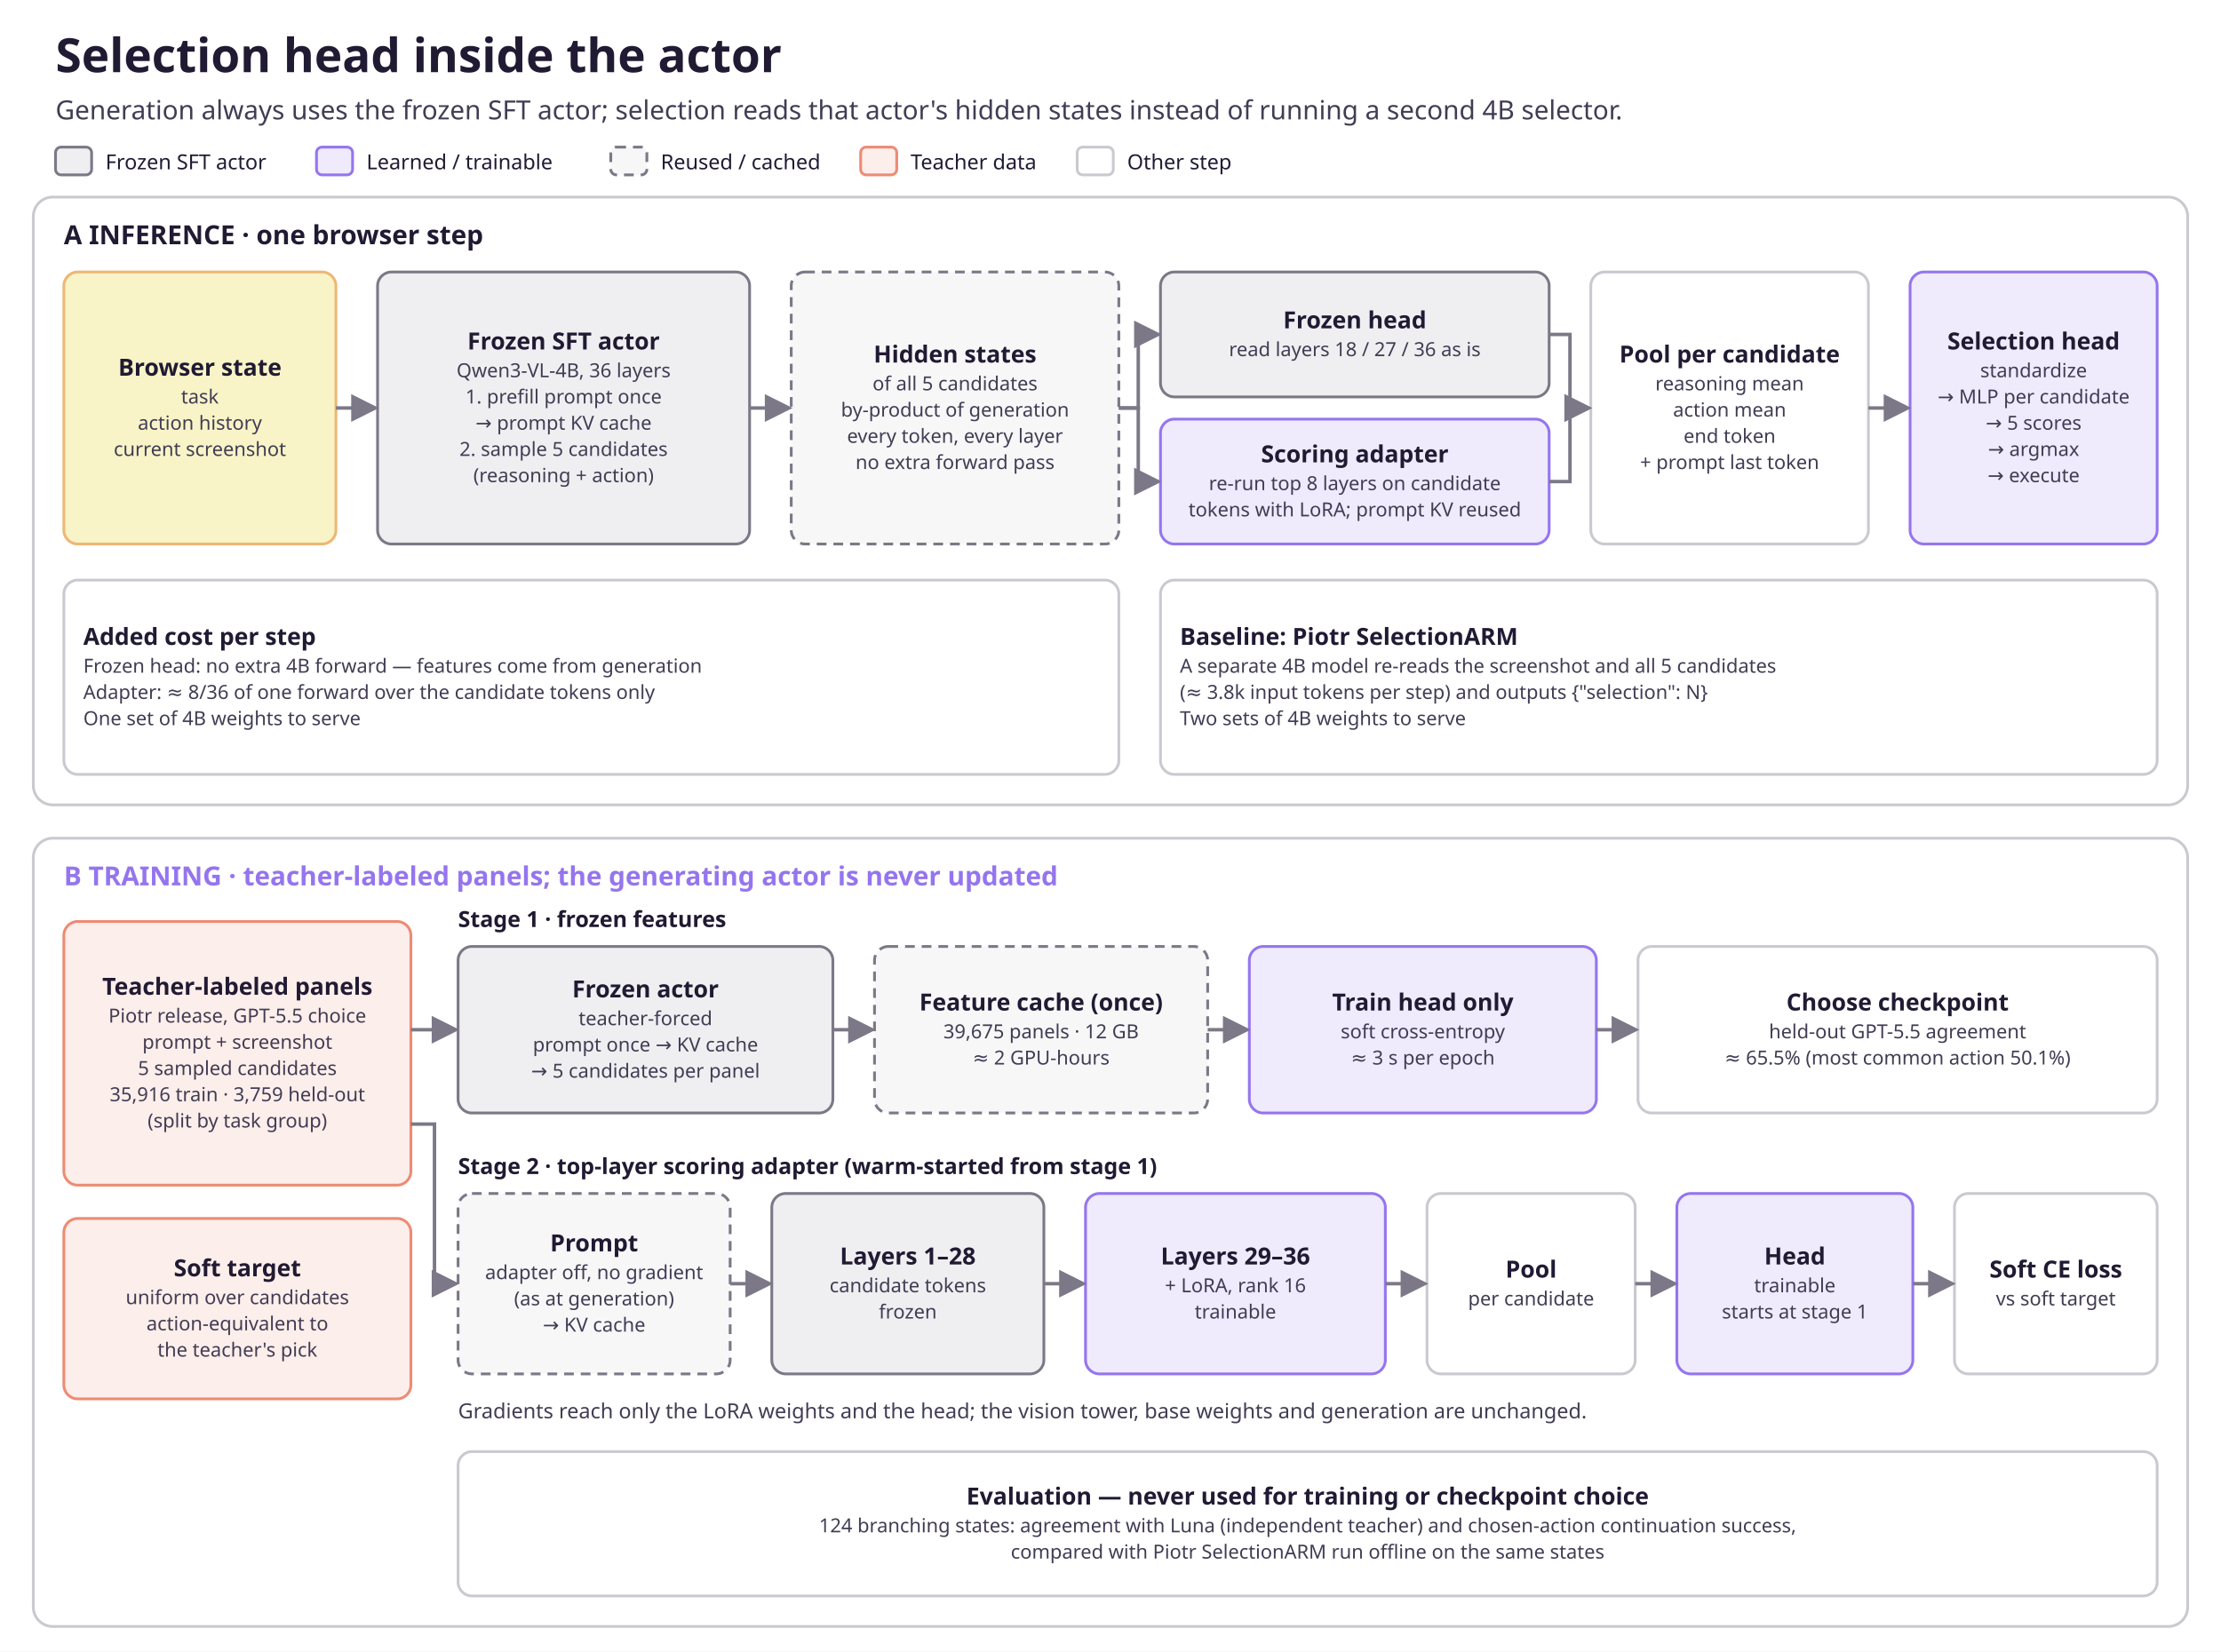
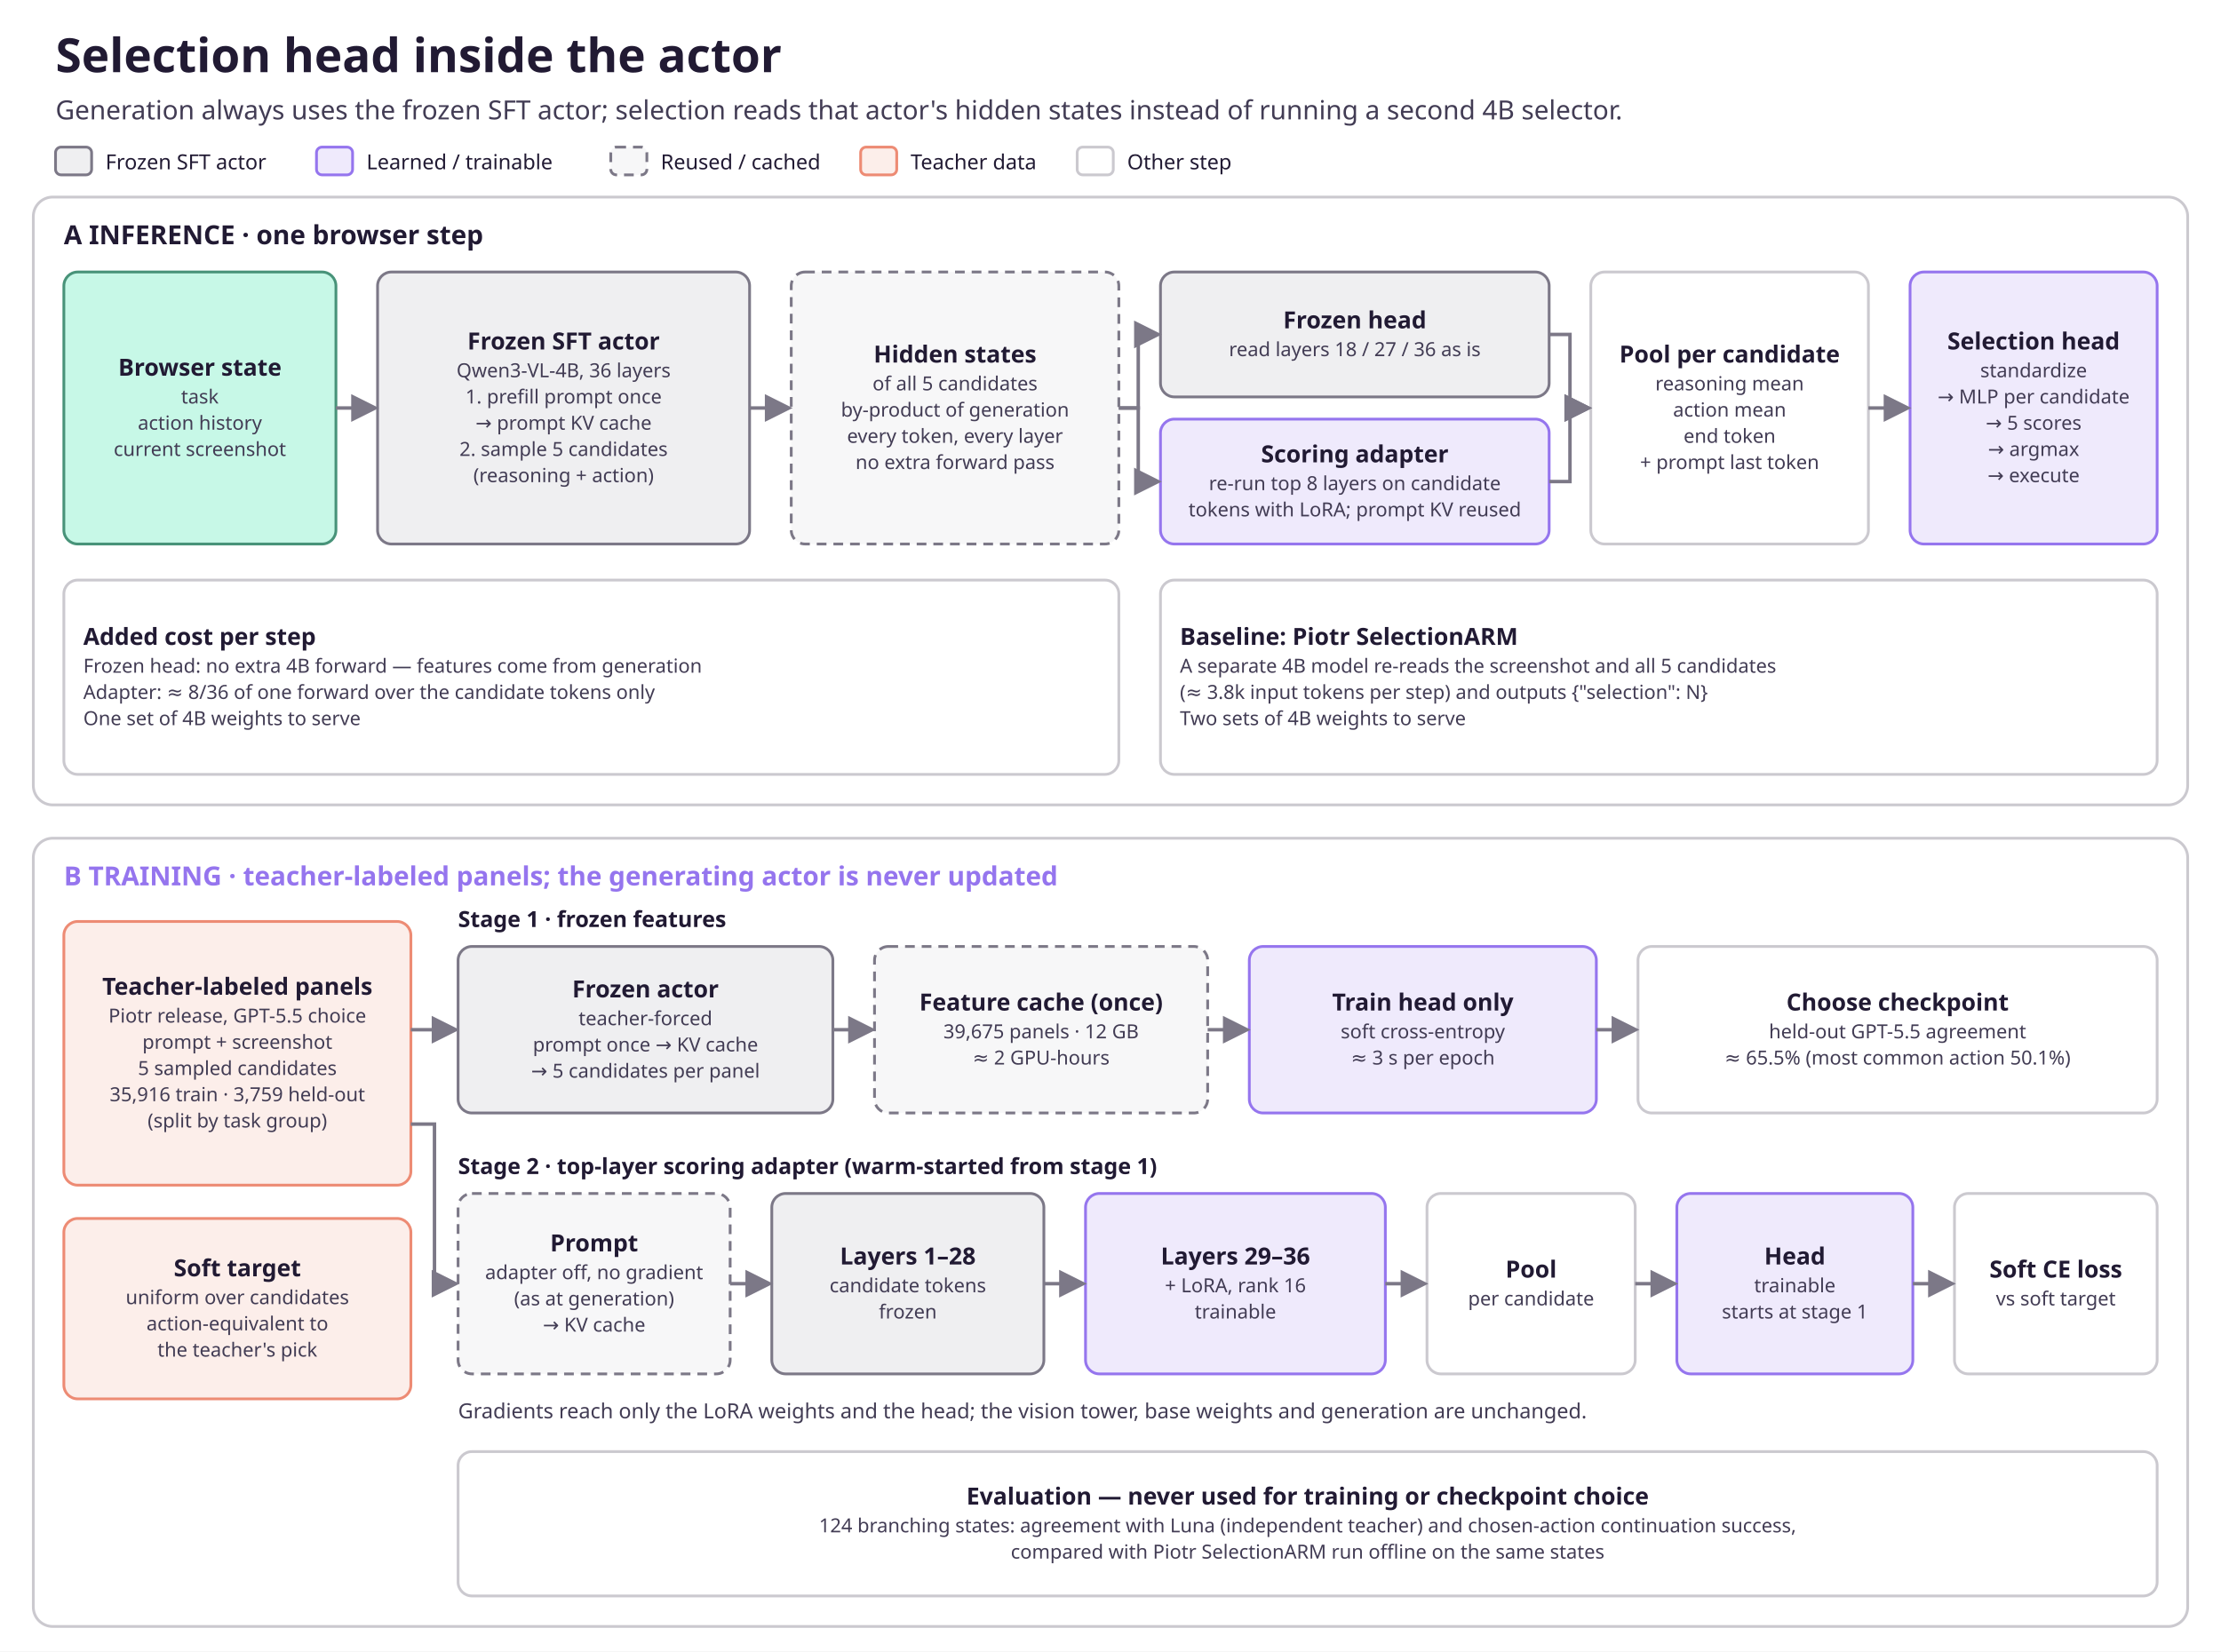
<svg xmlns="http://www.w3.org/2000/svg" width="1600" height="1190" viewBox="0 0 1600 1190" role="img" aria-labelledby="title desc">
  <style>text{font-family:Albert Sans,sans-serif}</style>
  <defs>
    <marker id="arrow" markerWidth="8" markerHeight="8" refX="6" refY="4" orient="auto">
      <path d="M0,0 L8,4 L0,8" fill="#7C7887" />
    </marker>
  </defs>
  <rect x="0" y="0" width="1600" height="1190" fill="#fff" />
  <text x="40" y="52" font-size="34" fill="#211A33" font-weight="700" text-anchor="start">Selection head inside the actor</text>
  <text x="40" y="86" font-size="19" fill="#423C54" font-weight="400" text-anchor="start">Generation always uses the frozen SFT actor; selection reads that actor's hidden states instead of running a second 4B selector.</text>
  <rect x="40" y="106" width="26" height="20" rx="4" fill="#EFEFF1" stroke="#7C7887" stroke-width="2" />
  <text x="76" y="122" font-size="15" fill="#211A33" font-weight="400" text-anchor="start">Frozen SFT actor</text>
  <rect x="228" y="106" width="26" height="20" rx="4" fill="#EFEAFC" stroke="#9575EE" stroke-width="2" />
  <text x="264" y="122" font-size="15" fill="#211A33" font-weight="400" text-anchor="start">Learned / trainable</text>
  <rect x="440" y="106" width="26" height="20" rx="4" fill="#F7F7F8" stroke="#7C7887" stroke-width="2" stroke-dasharray="7 5" />
  <text x="476" y="122" font-size="15" fill="#211A33" font-weight="400" text-anchor="start">Reused / cached</text>
  <rect x="620" y="106" width="26" height="20" rx="4" fill="#FCEEEA" stroke="#ED8B74" stroke-width="2" />
  <text x="656" y="122" font-size="15" fill="#211A33" font-weight="400" text-anchor="start">Teacher data</text>
  <rect x="776" y="106" width="26" height="20" rx="4" fill="white" stroke="#CBC9CF" stroke-width="2" />
  <text x="812" y="122" font-size="15" fill="#211A33" font-weight="400" text-anchor="start">Other step</text>
  <rect x="24" y="142" width="1552" height="438" rx="14" fill="#ffffff" stroke="#CBC9CF" stroke-width="2" />
  <text x="46" y="176" font-size="19" fill="#211A33" font-weight="700" text-anchor="start">A   INFERENCE · one browser step</text>
-   <rect x="46" y="196" width="196" height="196" rx="10" fill="#F8F4C7" stroke="#EDB774" stroke-width="2" />
+   <rect x="46" y="196" width="196" height="196" rx="10" fill="#C7F8E7" stroke="#489379" stroke-width="2" />
  <text x="144.0" y="270.699" font-size="17" fill="#211A33" font-weight="700" text-anchor="middle" data-box="46,196,196,196">Browser state</text>
  <text x="144.0" y="290.733" font-size="14" fill="#423C54" font-weight="400" text-anchor="middle" data-box="46,196,196,196">task</text>
  <text x="144.0" y="309.633" font-size="14" fill="#423C54" font-weight="400" text-anchor="middle" data-box="46,196,196,196">action history</text>
  <text x="144.0" y="328.533" font-size="14" fill="#423C54" font-weight="400" text-anchor="middle" data-box="46,196,196,196">current screenshot</text>
  <rect x="272" y="196" width="268" height="196" rx="10" fill="#EFEFF1" stroke="#7C7887" stroke-width="2" />
  <text x="406.0" y="251.799" font-size="17" fill="#211A33" font-weight="700" text-anchor="middle" data-box="272,196,268,196">Frozen SFT actor</text>
  <text x="406.0" y="271.833" font-size="14" fill="#423C54" font-weight="400" text-anchor="middle" data-box="272,196,268,196">Qwen3-VL-4B, 36 layers</text>
  <text x="406.0" y="290.733" font-size="14" fill="#423C54" font-weight="400" text-anchor="middle" data-box="272,196,268,196">1. prefill prompt once</text>
  <text x="406.0" y="309.633" font-size="14" fill="#423C54" font-weight="400" text-anchor="middle" data-box="272,196,268,196">→ prompt KV cache</text>
  <text x="406.0" y="328.533" font-size="14" fill="#423C54" font-weight="400" text-anchor="middle" data-box="272,196,268,196">2. sample 5 candidates</text>
  <text x="406.0" y="347.433" font-size="14" fill="#423C54" font-weight="400" text-anchor="middle" data-box="272,196,268,196">(reasoning + action)</text>
  <rect x="570" y="196" width="236" height="196" rx="10" fill="#F7F7F8" stroke="#7C7887" stroke-width="2" stroke-dasharray="7 5" />
  <text x="688.0" y="261.249" font-size="17" fill="#211A33" font-weight="700" text-anchor="middle" data-box="570,196,236,196">Hidden states</text>
  <text x="688.0" y="281.283" font-size="14" fill="#423C54" font-weight="400" text-anchor="middle" data-box="570,196,236,196">of all 5 candidates</text>
  <text x="688.0" y="300.183" font-size="14" fill="#423C54" font-weight="400" text-anchor="middle" data-box="570,196,236,196">by-product of generation</text>
  <text x="688.0" y="319.083" font-size="14" fill="#423C54" font-weight="400" text-anchor="middle" data-box="570,196,236,196">every token, every layer</text>
  <text x="688.0" y="337.983" font-size="14" fill="#423C54" font-weight="400" text-anchor="middle" data-box="570,196,236,196">no extra forward pass</text>
  <rect x="836" y="196" width="280" height="90" rx="10" fill="#EFEFF1" stroke="#7C7887" stroke-width="2" />
  <text x="976.0" y="236.599" font-size="17" fill="#211A33" font-weight="700" text-anchor="middle" data-box="836,196,280,90">Frozen head</text>
  <text x="976.0" y="256.633" font-size="14" fill="#423C54" font-weight="400" text-anchor="middle" data-box="836,196,280,90">read layers 18 / 27 / 36 as is</text>
  <rect x="836" y="302" width="280" height="90" rx="10" fill="#EFEAFC" stroke="#9575EE" stroke-width="2" />
  <text x="976.0" y="333.149" font-size="17" fill="#211A33" font-weight="700" text-anchor="middle" data-box="836,302,280,90">Scoring adapter</text>
  <text x="976.0" y="353.183" font-size="14" fill="#423C54" font-weight="400" text-anchor="middle" data-box="836,302,280,90">re-run top 8 layers on candidate</text>
  <text x="976.0" y="372.083" font-size="14" fill="#423C54" font-weight="400" text-anchor="middle" data-box="836,302,280,90">tokens with LoRA; prompt KV reused</text>
  <rect x="1146" y="196" width="200" height="196" rx="10" fill="white" stroke="#CBC9CF" stroke-width="2" />
  <text x="1246.0" y="261.249" font-size="17" fill="#211A33" font-weight="700" text-anchor="middle" data-box="1146,196,200,196">Pool per candidate</text>
  <text x="1246.0" y="281.283" font-size="14" fill="#423C54" font-weight="400" text-anchor="middle" data-box="1146,196,200,196">reasoning mean</text>
  <text x="1246.0" y="300.183" font-size="14" fill="#423C54" font-weight="400" text-anchor="middle" data-box="1146,196,200,196">action mean</text>
  <text x="1246.0" y="319.083" font-size="14" fill="#423C54" font-weight="400" text-anchor="middle" data-box="1146,196,200,196">end token</text>
  <text x="1246.0" y="337.983" font-size="14" fill="#423C54" font-weight="400" text-anchor="middle" data-box="1146,196,200,196">+ prompt last token</text>
  <rect x="1376" y="196" width="178" height="196" rx="10" fill="#EFEAFC" stroke="#9575EE" stroke-width="2" />
  <text x="1465.0" y="251.799" font-size="17" fill="#211A33" font-weight="700" text-anchor="middle" data-box="1376,196,178,196">Selection head</text>
  <text x="1465.0" y="271.833" font-size="14" fill="#423C54" font-weight="400" text-anchor="middle" data-box="1376,196,178,196">standardize</text>
  <text x="1465.0" y="290.733" font-size="14" fill="#423C54" font-weight="400" text-anchor="middle" data-box="1376,196,178,196">→ MLP per candidate</text>
  <text x="1465.0" y="309.633" font-size="14" fill="#423C54" font-weight="400" text-anchor="middle" data-box="1376,196,178,196">→ 5 scores</text>
  <text x="1465.0" y="328.533" font-size="14" fill="#423C54" font-weight="400" text-anchor="middle" data-box="1376,196,178,196">→ argmax</text>
  <text x="1465.0" y="347.433" font-size="14" fill="#423C54" font-weight="400" text-anchor="middle" data-box="1376,196,178,196">→ execute</text>
  <path d="M242,294.0 L268,294.0" fill="none" stroke="#7C7887" stroke-width="2.5" marker-end="url(#arrow)" />
  <path d="M540,294.0 L566,294.0" fill="none" stroke="#7C7887" stroke-width="2.5" marker-end="url(#arrow)" />
  <path d="M806,294.0 L820,294.0 L820,241 L832,241" fill="none" stroke="#7C7887" stroke-width="2.5" marker-end="url(#arrow)" />
  <path d="M806,294.0 L820,294.0 L820,347 L832,347" fill="none" stroke="#7C7887" stroke-width="2.5" marker-end="url(#arrow)" />
  <path d="M1116,241 L1131,241 L1131,294.0 L1142,294.0" fill="none" stroke="#7C7887" stroke-width="2.5" marker-end="url(#arrow)" />
  <path d="M1116,347 L1131,347 L1131,294.0 L1142,294.0" fill="none" stroke="#7C7887" stroke-width="2.5" marker-end="url(#arrow)" />
  <path d="M1346,294.0 L1372,294.0" fill="none" stroke="#7C7887" stroke-width="2.5" marker-end="url(#arrow)" />
  <rect x="46" y="418" width="760" height="140" rx="10" fill="white" stroke="#CBC9CF" stroke-width="2" />
  <text x="60" y="464.699" font-size="17" fill="#211A33" font-weight="700" text-anchor="start" data-box="46,418,760,140">Added cost per step</text>
  <text x="60" y="484.733" font-size="14" fill="#423C54" font-weight="400" text-anchor="start" data-box="46,418,760,140">Frozen head: no extra 4B forward — features come from generation</text>
  <text x="60" y="503.633" font-size="14" fill="#423C54" font-weight="400" text-anchor="start" data-box="46,418,760,140">Adapter: ≈ 8/36 of one forward over the candidate tokens only</text>
  <text x="60" y="522.533" font-size="14" fill="#423C54" font-weight="400" text-anchor="start" data-box="46,418,760,140">One set of 4B weights to serve</text>
  <rect x="836" y="418" width="718" height="140" rx="10" fill="white" stroke="#CBC9CF" stroke-width="2" />
  <text x="850" y="464.699" font-size="17" fill="#211A33" font-weight="700" text-anchor="start" data-box="836,418,718,140">Baseline: Piotr SelectionARM</text>
  <text x="850" y="484.733" font-size="14" fill="#423C54" font-weight="400" text-anchor="start" data-box="836,418,718,140">A separate 4B model re-reads the screenshot and all 5 candidates</text>
  <text x="850" y="503.633" font-size="14" fill="#423C54" font-weight="400" text-anchor="start" data-box="836,418,718,140">(≈ 3.8k input tokens per step) and outputs {"selection": N}</text>
  <text x="850" y="522.533" font-size="14" fill="#423C54" font-weight="400" text-anchor="start" data-box="836,418,718,140">Two sets of 4B weights to serve</text>
  <rect x="24" y="604" width="1552" height="568" rx="14" fill="#ffffff" stroke="#CBC9CF" stroke-width="2" />
  <text x="46" y="638" font-size="19" fill="#9575EE" font-weight="700" text-anchor="start">B   TRAINING · teacher-labeled panels; the generating actor is never updated</text>
  <rect x="46" y="664" width="250" height="190" rx="10" fill="#FCEEEA" stroke="#ED8B74" stroke-width="2" />
  <text x="171.0" y="716.799" font-size="17" fill="#211A33" font-weight="700" text-anchor="middle" data-box="46,664,250,190">Teacher-labeled panels</text>
  <text x="171.0" y="736.833" font-size="14" fill="#423C54" font-weight="400" text-anchor="middle" data-box="46,664,250,190">Piotr release, GPT-5.5 choice</text>
  <text x="171.0" y="755.733" font-size="14" fill="#423C54" font-weight="400" text-anchor="middle" data-box="46,664,250,190">prompt + screenshot</text>
  <text x="171.0" y="774.633" font-size="14" fill="#423C54" font-weight="400" text-anchor="middle" data-box="46,664,250,190">5 sampled candidates</text>
  <text x="171.0" y="793.533" font-size="14" fill="#423C54" font-weight="400" text-anchor="middle" data-box="46,664,250,190">35,916 train · 3,759 held-out</text>
  <text x="171.0" y="812.433" font-size="14" fill="#423C54" font-weight="400" text-anchor="middle" data-box="46,664,250,190">(split by task group)</text>
  <rect x="46" y="878" width="250" height="130" rx="10" fill="#FCEEEA" stroke="#ED8B74" stroke-width="2" />
  <text x="171.0" y="919.699" font-size="17" fill="#211A33" font-weight="700" text-anchor="middle" data-box="46,878,250,130">Soft target</text>
  <text x="171.0" y="939.733" font-size="14" fill="#423C54" font-weight="400" text-anchor="middle" data-box="46,878,250,130">uniform over candidates</text>
  <text x="171.0" y="958.633" font-size="14" fill="#423C54" font-weight="400" text-anchor="middle" data-box="46,878,250,130">action-equivalent to</text>
  <text x="171.0" y="977.533" font-size="14" fill="#423C54" font-weight="400" text-anchor="middle" data-box="46,878,250,130">the teacher's pick</text>
  <text x="330" y="668" font-size="16" fill="#211A33" font-weight="700" text-anchor="start">Stage 1 · frozen features</text>
  <rect x="330" y="682" width="270" height="120" rx="10" fill="#EFEFF1" stroke="#7C7887" stroke-width="2" />
  <text x="465.0" y="718.699" font-size="17" fill="#211A33" font-weight="700" text-anchor="middle" data-box="330,682,270,120">Frozen actor</text>
  <text x="465.0" y="738.733" font-size="14" fill="#423C54" font-weight="400" text-anchor="middle" data-box="330,682,270,120">teacher-forced</text>
  <text x="465.0" y="757.633" font-size="14" fill="#423C54" font-weight="400" text-anchor="middle" data-box="330,682,270,120">prompt once → KV cache</text>
  <text x="465.0" y="776.533" font-size="14" fill="#423C54" font-weight="400" text-anchor="middle" data-box="330,682,270,120">→ 5 candidates per panel</text>
  <rect x="630" y="682" width="240" height="120" rx="10" fill="#F7F7F8" stroke="#7C7887" stroke-width="2" stroke-dasharray="7 5" />
  <text x="750.0" y="728.149" font-size="17" fill="#211A33" font-weight="700" text-anchor="middle" data-box="630,682,240,120">Feature cache (once)</text>
  <text x="750.0" y="748.183" font-size="14" fill="#423C54" font-weight="400" text-anchor="middle" data-box="630,682,240,120">39,675 panels · 12 GB</text>
  <text x="750.0" y="767.083" font-size="14" fill="#423C54" font-weight="400" text-anchor="middle" data-box="630,682,240,120">≈ 2 GPU-hours</text>
  <rect x="900" y="682" width="250" height="120" rx="10" fill="#EFEAFC" stroke="#9575EE" stroke-width="2" />
  <text x="1025.0" y="728.149" font-size="17" fill="#211A33" font-weight="700" text-anchor="middle" data-box="900,682,250,120">Train head only</text>
  <text x="1025.0" y="748.183" font-size="14" fill="#423C54" font-weight="400" text-anchor="middle" data-box="900,682,250,120">soft cross-entropy</text>
  <text x="1025.0" y="767.083" font-size="14" fill="#423C54" font-weight="400" text-anchor="middle" data-box="900,682,250,120">≈ 3 s per epoch</text>
  <rect x="1180" y="682" width="374" height="120" rx="10" fill="white" stroke="#CBC9CF" stroke-width="2" />
  <text x="1367.0" y="728.149" font-size="17" fill="#211A33" font-weight="700" text-anchor="middle" data-box="1180,682,374,120">Choose checkpoint</text>
  <text x="1367.0" y="748.183" font-size="14" fill="#423C54" font-weight="400" text-anchor="middle" data-box="1180,682,374,120">held-out GPT-5.5 agreement</text>
  <text x="1367.0" y="767.083" font-size="14" fill="#423C54" font-weight="400" text-anchor="middle" data-box="1180,682,374,120">≈ 65.5% (most common action 50.1%)</text>
  <path d="M296,742 L326,742" fill="none" stroke="#7C7887" stroke-width="2.5" marker-end="url(#arrow)" />
  <path d="M600,742 L626,742" fill="none" stroke="#7C7887" stroke-width="2.5" marker-end="url(#arrow)" />
  <path d="M870,742 L896,742" fill="none" stroke="#7C7887" stroke-width="2.5" marker-end="url(#arrow)" />
  <path d="M1150,742 L1176,742" fill="none" stroke="#7C7887" stroke-width="2.5" marker-end="url(#arrow)" />
  <text x="330" y="846" font-size="16" fill="#211A33" font-weight="700" text-anchor="start">Stage 2 · top-layer scoring adapter (warm-started from stage 1)</text>
  <rect x="330" y="860" width="196" height="130" rx="10" fill="#F7F7F8" stroke="#7C7887" stroke-width="2" stroke-dasharray="7 5" />
  <text x="428.0" y="901.699" font-size="17" fill="#211A33" font-weight="700" text-anchor="middle" data-box="330,860,196,130">Prompt</text>
  <text x="428.0" y="921.733" font-size="14" fill="#423C54" font-weight="400" text-anchor="middle" data-box="330,860,196,130">adapter off, no gradient</text>
  <text x="428.0" y="940.633" font-size="14" fill="#423C54" font-weight="400" text-anchor="middle" data-box="330,860,196,130">(as at generation)</text>
  <text x="428.0" y="959.533" font-size="14" fill="#423C54" font-weight="400" text-anchor="middle" data-box="330,860,196,130">→ KV cache</text>
  <rect x="556" y="860" width="196" height="130" rx="10" fill="#EFEFF1" stroke="#7C7887" stroke-width="2" />
  <text x="654.0" y="911.149" font-size="17" fill="#211A33" font-weight="700" text-anchor="middle" data-box="556,860,196,130">Layers 1–28</text>
  <text x="654.0" y="931.183" font-size="14" fill="#423C54" font-weight="400" text-anchor="middle" data-box="556,860,196,130">candidate tokens</text>
  <text x="654.0" y="950.083" font-size="14" fill="#423C54" font-weight="400" text-anchor="middle" data-box="556,860,196,130">frozen</text>
  <rect x="782" y="860" width="216" height="130" rx="10" fill="#EFEAFC" stroke="#9575EE" stroke-width="2" />
  <text x="890.0" y="911.149" font-size="17" fill="#211A33" font-weight="700" text-anchor="middle" data-box="782,860,216,130">Layers 29–36</text>
  <text x="890.0" y="931.183" font-size="14" fill="#423C54" font-weight="400" text-anchor="middle" data-box="782,860,216,130">+ LoRA, rank 16</text>
  <text x="890.0" y="950.083" font-size="14" fill="#423C54" font-weight="400" text-anchor="middle" data-box="782,860,216,130">trainable</text>
  <rect x="1028" y="860" width="150" height="130" rx="10" fill="white" stroke="#CBC9CF" stroke-width="2" />
  <text x="1103.0" y="920.599" font-size="17" fill="#211A33" font-weight="700" text-anchor="middle" data-box="1028,860,150,130">Pool</text>
  <text x="1103.0" y="940.633" font-size="14" fill="#423C54" font-weight="400" text-anchor="middle" data-box="1028,860,150,130">per candidate</text>
  <rect x="1208" y="860" width="170" height="130" rx="10" fill="#EFEAFC" stroke="#9575EE" stroke-width="2" />
  <text x="1293.0" y="911.149" font-size="17" fill="#211A33" font-weight="700" text-anchor="middle" data-box="1208,860,170,130">Head</text>
  <text x="1293.0" y="931.183" font-size="14" fill="#423C54" font-weight="400" text-anchor="middle" data-box="1208,860,170,130">trainable</text>
  <text x="1293.0" y="950.083" font-size="14" fill="#423C54" font-weight="400" text-anchor="middle" data-box="1208,860,170,130">starts at stage 1</text>
  <rect x="1408" y="860" width="146" height="130" rx="10" fill="white" stroke="#CBC9CF" stroke-width="2" />
  <text x="1481.0" y="920.599" font-size="17" fill="#211A33" font-weight="700" text-anchor="middle" data-box="1408,860,146,130">Soft CE loss</text>
  <text x="1481.0" y="940.633" font-size="14" fill="#423C54" font-weight="400" text-anchor="middle" data-box="1408,860,146,130">vs soft target</text>
  <path d="M296,810 L313,810 L313,925 L326,925" fill="none" stroke="#7C7887" stroke-width="2.5" marker-end="url(#arrow)" />
  <path d="M526,925 L552,925" fill="none" stroke="#7C7887" stroke-width="2.5" marker-end="url(#arrow)" />
  <path d="M752,925 L778,925" fill="none" stroke="#7C7887" stroke-width="2.5" marker-end="url(#arrow)" />
  <path d="M998,925 L1024,925" fill="none" stroke="#7C7887" stroke-width="2.5" marker-end="url(#arrow)" />
  <path d="M1178,925 L1204,925" fill="none" stroke="#7C7887" stroke-width="2.5" marker-end="url(#arrow)" />
  <path d="M1378,925 L1404,925" fill="none" stroke="#7C7887" stroke-width="2.5" marker-end="url(#arrow)" />
  <text x="330" y="1022" font-size="15" fill="#423C54" font-weight="400" text-anchor="start">Gradients reach only the LoRA weights and the head; the vision tower, base weights and generation are unchanged.</text>
  <rect x="330" y="1046" width="1224" height="104" rx="10" fill="white" stroke="#CBC9CF" stroke-width="2" />
  <text x="942.0" y="1084.149" font-size="17" fill="#211A33" font-weight="700" text-anchor="middle" data-box="330,1046,1224,104">Evaluation — never used for training or checkpoint choice</text>
  <text x="942.0" y="1104.183" font-size="14" fill="#423C54" font-weight="400" text-anchor="middle" data-box="330,1046,1224,104">124 branching states: agreement with Luna (independent teacher) and chosen-action continuation success,</text>
  <text x="942.0" y="1123.083" font-size="14" fill="#423C54" font-weight="400" text-anchor="middle" data-box="330,1046,1224,104">compared with Piotr SelectionARM run offline on the same states</text>
</svg>
